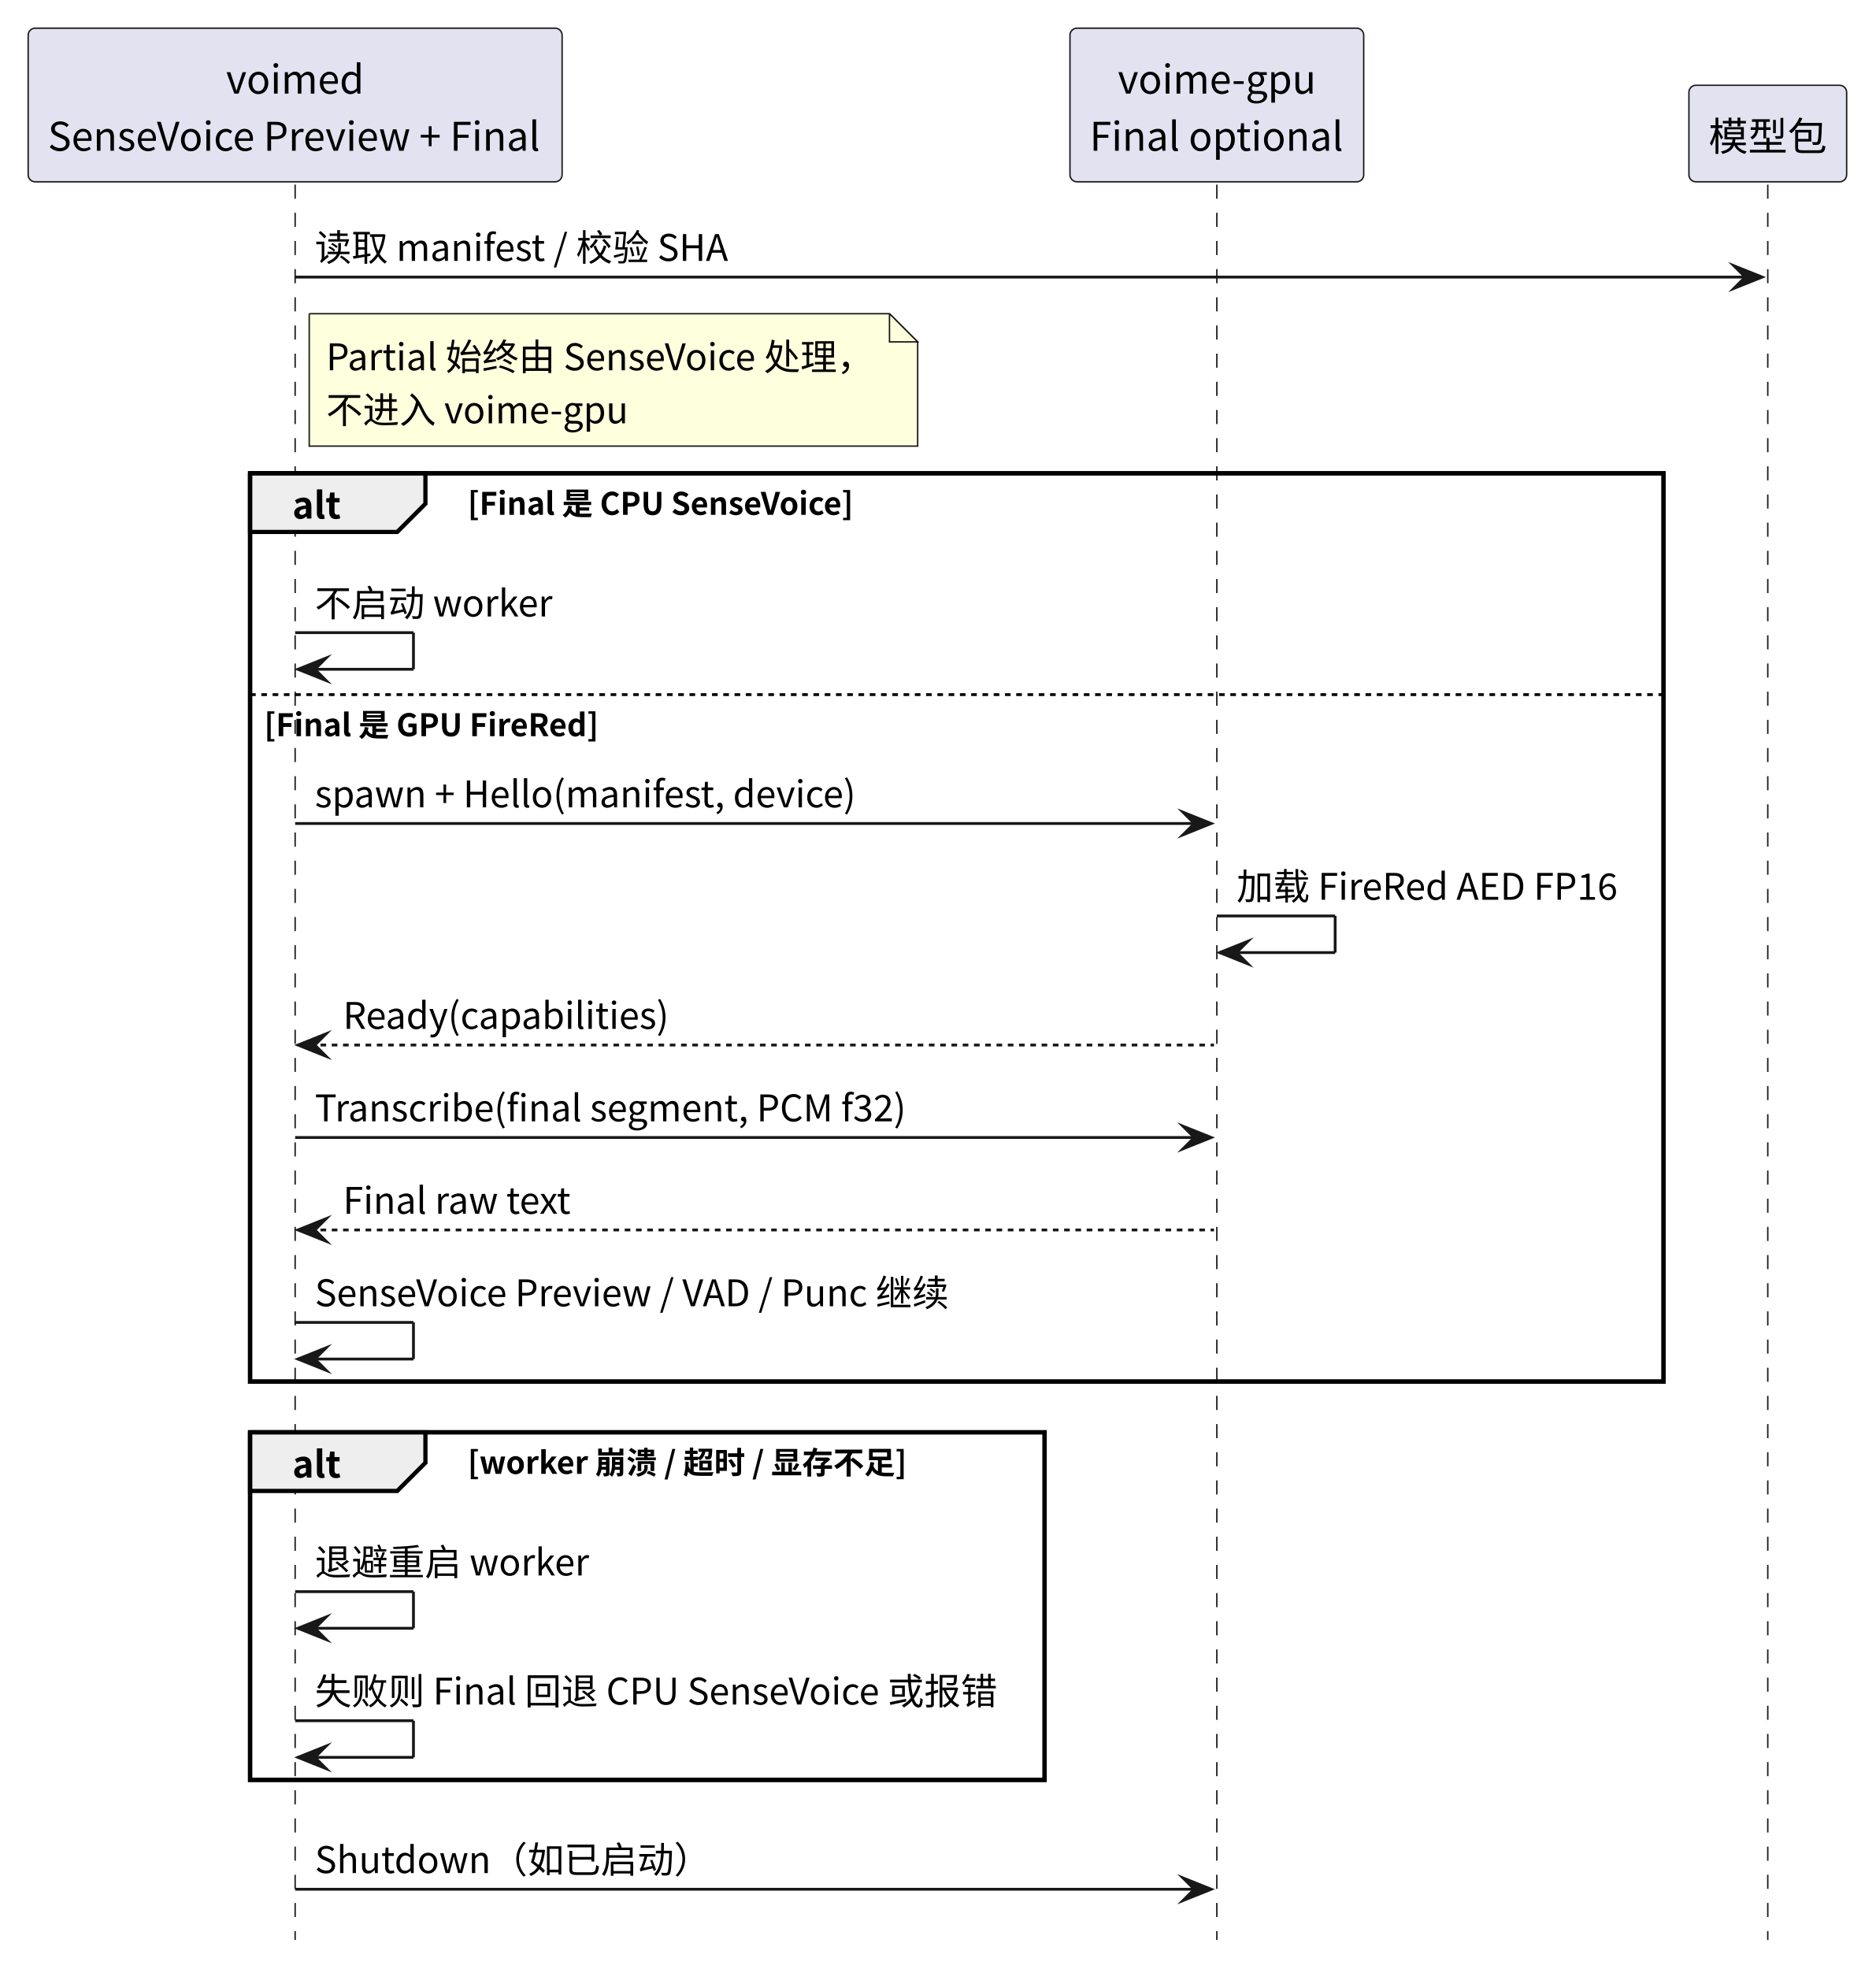
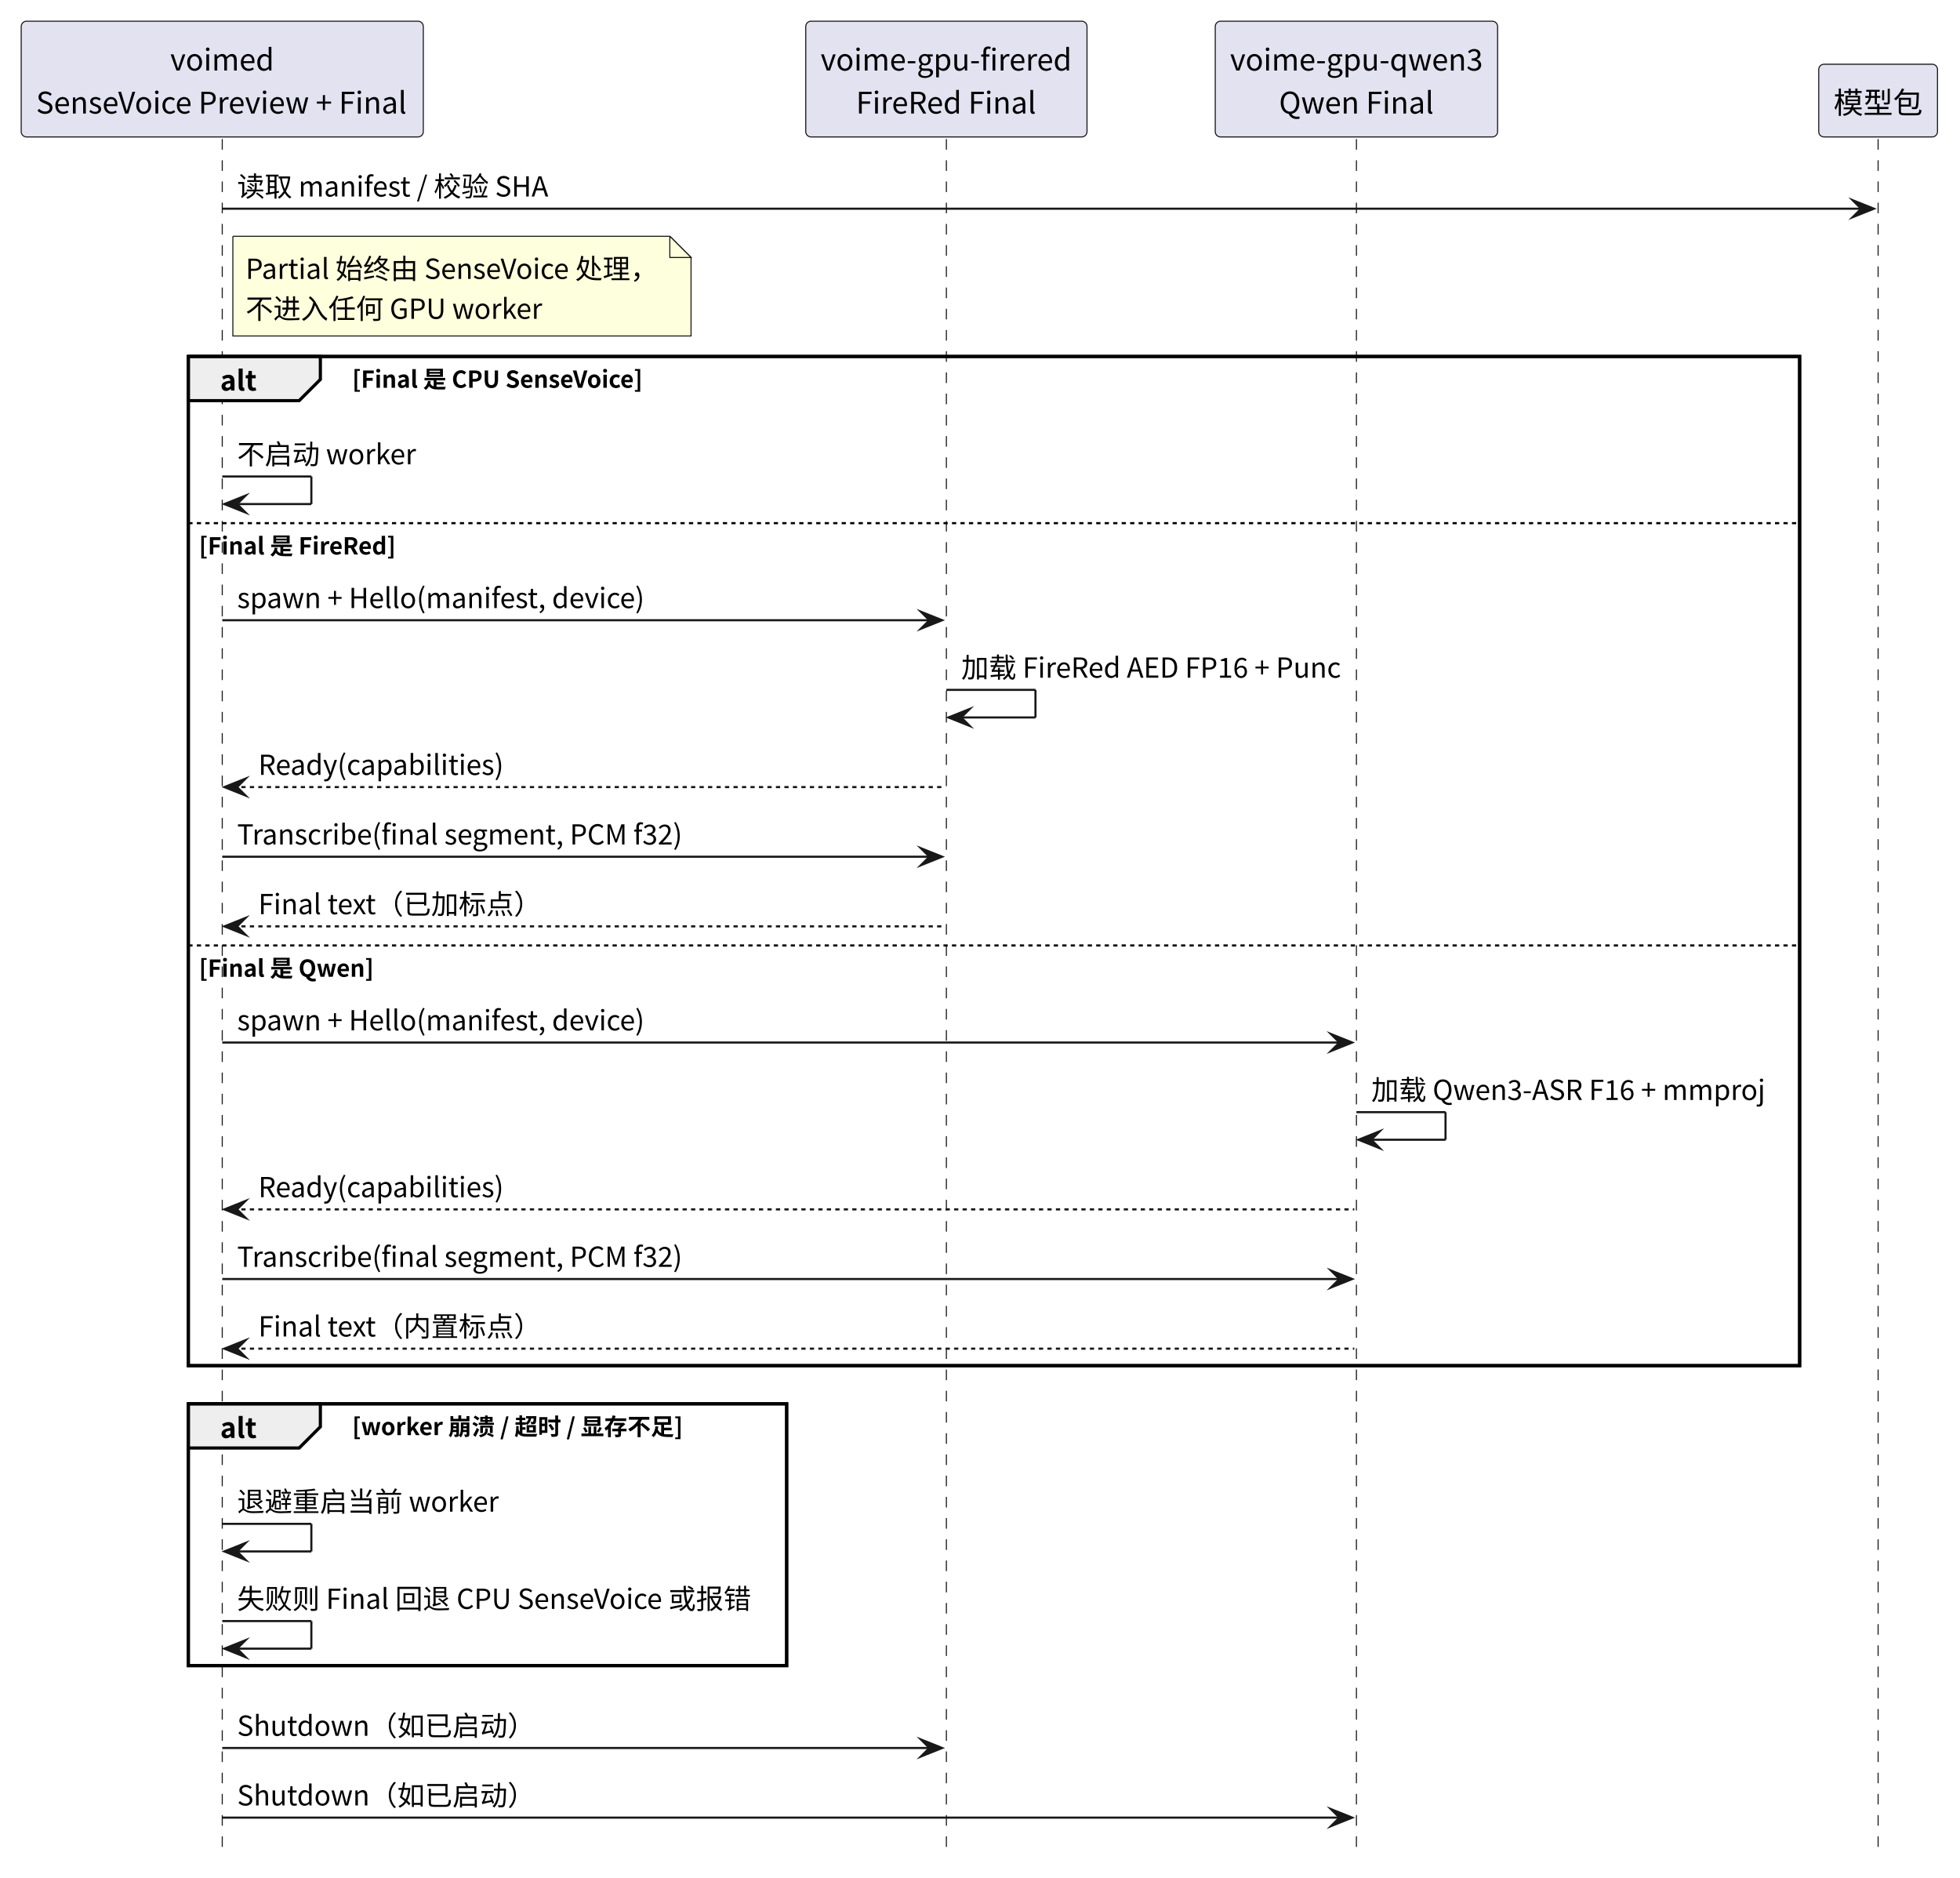
- <svg xmlns="http://www.w3.org/2000/svg" version="1.1" data-diagram-type="SEQUENCE" style="width:666px;height:699px;background:#FFFFFF;" width="666px" height="699px" viewBox="0 0 666 699" zoomAndPan="magnify" preserveAspectRatio="none" contentStyleType="text/css">
+ <svg xmlns="http://www.w3.org/2000/svg" version="1.1" data-diagram-type="SEQUENCE" style="width:924px;height:885px;background:#FFFFFF;" width="924px" height="885px" viewBox="0 0 924 885" zoomAndPan="magnify" preserveAspectRatio="none" contentStyleType="text/css">
  <defs />
  <g font-family="sans-serif" lengthAdjust="spacing">
-     <rect x="88.78" y="168.016" width="501.807" height="322.448" fill="none" style="stroke:#000;stroke-width:1.5;" />
-     <rect x="88.78" y="508.464" width="282.074" height="123.4" fill="none" style="stroke:#000;stroke-width:1.5;" />
+     <rect x="88.78" y="168.016" width="759.619" height="475.672" fill="none" style="stroke:#000;stroke-width:1.5;" />
+     <rect x="88.78" y="661.688" width="282.074" height="123.4" fill="none" style="stroke:#000;stroke-width:1.5;" />
    <g>
-       <rect x="101.28" y="65.544" width="8" height="623.144" fill="#000" fill-opacity="0" />
-       <line x1="104.78" y1="65.544" x2="104.78" y2="688.688" style="stroke:#181818;stroke-width:0.5;stroke-dasharray:5,5;" />
+       <rect x="101.28" y="65.544" width="8" height="809.192" fill="#000" fill-opacity="0" />
+       <line x1="104.78" y1="65.544" x2="104.78" y2="874.736" style="stroke:#181818;stroke-width:0.5;stroke-dasharray:5,5;" />
    </g>
    <g>
-       <rect x="428.497" y="65.544" width="8" height="623.144" fill="#000" fill-opacity="0" />
-       <line x1="431.997" y1="65.544" x2="431.997" y2="688.688" style="stroke:#181818;stroke-width:0.5;stroke-dasharray:5,5;" />
+       <rect x="442.651" y="65.544" width="8" height="809.192" fill="#000" fill-opacity="0" />
+       <line x1="446.151" y1="65.544" x2="446.151" y2="874.736" style="stroke:#181818;stroke-width:0.5;stroke-dasharray:5,5;" />
    </g>
    <g>
-       <rect x="624.087" y="65.544" width="8" height="623.144" fill="#000" fill-opacity="0" />
-       <line x1="627.587" y1="65.544" x2="627.587" y2="688.688" style="stroke:#181818;stroke-width:0.5;stroke-dasharray:5,5;" />
+       <rect x="635.96" y="65.544" width="8" height="809.192" fill="#000" fill-opacity="0" />
+       <line x1="639.46" y1="65.544" x2="639.46" y2="874.736" style="stroke:#181818;stroke-width:0.5;stroke-dasharray:5,5;" />
+     </g>
+     <g>
+       <rect x="881.899" y="65.544" width="8" height="809.192" fill="#000" fill-opacity="0" />
+       <line x1="885.399" y1="65.544" x2="885.399" y2="874.736" style="stroke:#181818;stroke-width:0.5;stroke-dasharray:5,5;" />
    </g>
    <rect x="10" y="10" width="189.559" height="54.544" fill="#E2E2F0" style="stroke:#181818;stroke-width:0.5;" rx="2.5" ry="2.5" />
    <text x="80.266" y="33.24" fill="#000" font-size="14" textLength="49.028" font-family="'Noto Sans CJK SC'">voimed</text>
    <text x="17" y="53.512" fill="#000" font-size="14" textLength="175.559" font-family="'Noto Sans CJK SC'">SenseVoice Preview + Final</text>
-     <rect x="379.854" y="10" width="104.286" height="54.544" fill="#E2E2F0" style="stroke:#181818;stroke-width:0.5;" rx="2.5" ry="2.5" />
-     <text x="396.857" y="33.24" fill="#000" font-size="14" textLength="70.28" font-family="'Noto Sans CJK SC'">voime-gpu</text>
-     <text x="386.854" y="53.512" fill="#000" font-size="14" textLength="90.286" font-family="'Noto Sans CJK SC'">Final optional</text>
-     <rect x="599.587" y="30.272" width="56" height="34.272" fill="#E2E2F0" style="stroke:#181818;stroke-width:0.5;" rx="2.5" ry="2.5" />
-     <text x="606.587" y="53.512" fill="#000" font-size="14" textLength="42" font-family="'Noto Sans CJK SC'">模型包</text>
-     <polygon points="615.587,94.368,625.587,98.368,615.587,102.368,619.587,98.368" fill="#181818" style="stroke:#181818;stroke-width:1;stroke-linejoin:miter;stroke-miterlimit:10;" />
-     <line x1="104.78" y1="98.368" x2="621.587" y2="98.368" style="stroke:#181818;stroke-width:1;" />
+     <rect x="379.854" y="10" width="132.594" height="54.544" fill="#E2E2F0" style="stroke:#181818;stroke-width:0.5;" rx="2.5" ry="2.5" />
+     <text x="386.854" y="33.24" fill="#000" font-size="14" textLength="118.594" font-family="'Noto Sans CJK SC'">voime-gpu-firered</text>
+     <text x="403.549" y="53.512" fill="#000" font-size="14" textLength="85.204" font-family="'Noto Sans CJK SC'">FireRed Final</text>
+     <rect x="572.904" y="10" width="133.112" height="54.544" fill="#E2E2F0" style="stroke:#181818;stroke-width:0.5;" rx="2.5" ry="2.5" />
+     <text x="579.904" y="33.24" fill="#000" font-size="14" textLength="119.112" font-family="'Noto Sans CJK SC'">voime-gpu-qwen3</text>
+     <text x="602.948" y="53.512" fill="#000" font-size="14" textLength="73.024" font-family="'Noto Sans CJK SC'">Qwen Final</text>
+     <rect x="857.399" y="30.272" width="56" height="34.272" fill="#E2E2F0" style="stroke:#181818;stroke-width:0.5;" rx="2.5" ry="2.5" />
+     <text x="864.399" y="53.512" fill="#000" font-size="14" textLength="42" font-family="'Noto Sans CJK SC'">模型包</text>
+     <polygon points="873.399,94.368,883.399,98.368,873.399,102.368,877.399,98.368" fill="#181818" style="stroke:#181818;stroke-width:1;stroke-linejoin:miter;stroke-miterlimit:10;" />
+     <line x1="104.78" y1="98.368" x2="879.399" y2="98.368" style="stroke:#181818;stroke-width:1;" />
    <text x="111.78" y="92.624" fill="#000" font-size="13" textLength="147.134" font-family="'Noto Sans CJK SC'">读取 manifest / 校验 SHA</text>
    <path d="M109.78,111.368 L109.78,158.368 L325.78,158.368 L325.78,121.368 L315.78,111.368 L109.78,111.368" style="stroke:#181818;stroke-width:0.5;" fill="#FEFFDD" />
    <path d="M315.78,111.368 L315.78,121.368 L325.78,121.368 L315.78,111.368" style="stroke:#181818;stroke-width:0.5;" fill="#FEFFDD" />
    <text x="115.78" y="131.448" fill="#000" font-size="13" textLength="195.741" font-family="'Noto Sans CJK SC'">Partial 始终由 SenseVoice 处理，</text>
-     <text x="115.78" y="150.272" fill="#000" font-size="13" textLength="107.172" font-family="'Noto Sans CJK SC'">不进入 voime-gpu</text>
+     <text x="115.78" y="150.272" fill="#000" font-size="13" textLength="140.153" font-family="'Noto Sans CJK SC'">不进入任何 GPU worker</text>
    <path d="M88.78,168.016 L151.031,168.016 L151.031,178.84 L141.031,188.84 L88.78,188.84 L88.78,168.016" style="stroke:#000;stroke-width:1.5;" fill="#EEE" />
-     <rect x="88.78" y="168.016" width="501.807" height="322.448" fill="none" style="stroke:#000;stroke-width:1.5;" />
+     <rect x="88.78" y="168.016" width="759.619" height="475.672" fill="none" style="stroke:#000;stroke-width:1.5;" />
    <text x="103.78" y="184.096" fill="#000" font-size="13" textLength="17.251" font-weight="700" font-family="'Noto Sans CJK SC'">alt</text>
    <text x="166.031" y="182.776" fill="#000" font-size="11" textLength="137.752" font-weight="700" font-family="'Noto Sans CJK SC'">[Final 是 CPU SenseVoice]</text>
    <line x1="104.78" y1="224.592" x2="146.78" y2="224.592" style="stroke:#181818;stroke-width:1;" />
    <line x1="146.78" y1="224.592" x2="146.78" y2="237.592" style="stroke:#181818;stroke-width:1;" />
    <line x1="105.78" y1="237.592" x2="146.78" y2="237.592" style="stroke:#181818;stroke-width:1;" />
    <polygon points="115.78,233.592,105.78,237.592,115.78,241.592,111.78,237.592" fill="#181818" style="stroke:#181818;stroke-width:1;stroke-linejoin:miter;stroke-miterlimit:10;" />
    <text x="111.78" y="218.848" fill="#000" font-size="13" textLength="84.682" font-family="'Noto Sans CJK SC'">不启动 worker</text>
-     <line x1="88.78" y1="246.592" x2="590.587" y2="246.592" style="stroke:#000;stroke-width:1;stroke-dasharray:2,2;" />
-     <text x="93.78" y="261.352" fill="#000" font-size="11" textLength="118.997" font-weight="700" font-family="'Noto Sans CJK SC'">[Final 是 GPU FireRed]</text>
-     <polygon points="419.997,288.344,429.997,292.344,419.997,296.344,423.997,292.344" fill="#181818" style="stroke:#181818;stroke-width:1;stroke-linejoin:miter;stroke-miterlimit:10;" />
-     <line x1="104.78" y1="292.344" x2="425.997" y2="292.344" style="stroke:#181818;stroke-width:1;" />
+     <line x1="88.78" y1="246.592" x2="848.399" y2="246.592" style="stroke:#000;stroke-width:1;stroke-dasharray:2,2;" />
+     <text x="93.78" y="261.352" fill="#000" font-size="11" textLength="93.048" font-weight="700" font-family="'Noto Sans CJK SC'">[Final 是 FireRed]</text>
+     <polygon points="434.151,288.344,444.151,292.344,434.151,296.344,438.151,292.344" fill="#181818" style="stroke:#181818;stroke-width:1;stroke-linejoin:miter;stroke-miterlimit:10;" />
+     <line x1="104.78" y1="292.344" x2="440.151" y2="292.344" style="stroke:#181818;stroke-width:1;" />
    <text x="111.78" y="286.6" fill="#000" font-size="13" textLength="192.816" font-family="'Noto Sans CJK SC'">spawn + Hello(manifest, device)</text>
-     <line x1="431.997" y1="325.168" x2="473.997" y2="325.168" style="stroke:#181818;stroke-width:1;" />
-     <line x1="473.997" y1="325.168" x2="473.997" y2="338.168" style="stroke:#181818;stroke-width:1;" />
-     <line x1="432.997" y1="338.168" x2="473.997" y2="338.168" style="stroke:#181818;stroke-width:1;" />
-     <polygon points="442.997,334.168,432.997,338.168,442.997,342.168,438.997,338.168" fill="#181818" style="stroke:#181818;stroke-width:1;stroke-linejoin:miter;stroke-miterlimit:10;" />
-     <text x="438.997" y="319.424" fill="#000" font-size="13" textLength="135.59" font-family="'Noto Sans CJK SC'">加载 FireRed AED FP16</text>
+     <line x1="446.151" y1="325.168" x2="488.151" y2="325.168" style="stroke:#181818;stroke-width:1;" />
+     <line x1="488.151" y1="325.168" x2="488.151" y2="338.168" style="stroke:#181818;stroke-width:1;" />
+     <line x1="447.151" y1="338.168" x2="488.151" y2="338.168" style="stroke:#181818;stroke-width:1;" />
+     <polygon points="457.151,334.168,447.151,338.168,457.151,342.168,453.151,338.168" fill="#181818" style="stroke:#181818;stroke-width:1;stroke-linejoin:miter;stroke-miterlimit:10;" />
+     <text x="453.151" y="319.424" fill="#000" font-size="13" textLength="179.309" font-family="'Noto Sans CJK SC'">加载 FireRed AED FP16 + Punc</text>
    <polygon points="115.78,366.992,105.78,370.992,115.78,374.992,111.78,370.992" fill="#181818" style="stroke:#181818;stroke-width:1;stroke-linejoin:miter;stroke-miterlimit:10;" />
-     <line x1="109.78" y1="370.992" x2="430.997" y2="370.992" style="stroke:#181818;stroke-width:1;stroke-dasharray:2,2;" />
+     <line x1="109.78" y1="370.992" x2="445.151" y2="370.992" style="stroke:#181818;stroke-width:1;stroke-dasharray:2,2;" />
    <text x="121.78" y="365.248" fill="#000" font-size="13" textLength="116.363" font-family="'Noto Sans CJK SC'">Ready(capabilities)</text>
-     <polygon points="419.997,399.816,429.997,403.816,419.997,407.816,423.997,403.816" fill="#181818" style="stroke:#181818;stroke-width:1;stroke-linejoin:miter;stroke-miterlimit:10;" />
-     <line x1="104.78" y1="403.816" x2="425.997" y2="403.816" style="stroke:#181818;stroke-width:1;" />
+     <polygon points="434.151,399.816,444.151,403.816,434.151,407.816,438.151,403.816" fill="#181818" style="stroke:#181818;stroke-width:1;stroke-linejoin:miter;stroke-miterlimit:10;" />
+     <line x1="104.78" y1="403.816" x2="440.151" y2="403.816" style="stroke:#181818;stroke-width:1;" />
    <text x="111.78" y="398.072" fill="#000" font-size="13" textLength="210.951" font-family="'Noto Sans CJK SC'">Transcribe(final segment, PCM f32)</text>
    <polygon points="115.78,432.64,105.78,436.64,115.78,440.64,111.78,436.64" fill="#181818" style="stroke:#181818;stroke-width:1;stroke-linejoin:miter;stroke-miterlimit:10;" />
-     <line x1="109.78" y1="436.64" x2="430.997" y2="436.64" style="stroke:#181818;stroke-width:1;stroke-dasharray:2,2;" />
-     <text x="121.78" y="430.896" fill="#000" font-size="13" textLength="81.783" font-family="'Noto Sans CJK SC'">Final raw text</text>
-     <line x1="104.78" y1="469.464" x2="146.78" y2="469.464" style="stroke:#181818;stroke-width:1;" />
-     <line x1="146.78" y1="469.464" x2="146.78" y2="482.464" style="stroke:#181818;stroke-width:1;" />
-     <line x1="105.78" y1="482.464" x2="146.78" y2="482.464" style="stroke:#181818;stroke-width:1;" />
-     <polygon points="115.78,478.464,105.78,482.464,115.78,486.464,111.78,482.464" fill="#181818" style="stroke:#181818;stroke-width:1;stroke-linejoin:miter;stroke-miterlimit:10;" />
-     <text x="111.78" y="463.72" fill="#000" font-size="13" textLength="226.044" font-family="'Noto Sans CJK SC'">SenseVoice Preview / VAD / Punc 继续</text>
-     <path d="M88.78,508.464 L151.031,508.464 L151.031,519.288 L141.031,529.288 L88.78,529.288 L88.78,508.464" style="stroke:#000;stroke-width:1.5;" fill="#EEE" />
-     <rect x="88.78" y="508.464" width="282.074" height="123.4" fill="none" style="stroke:#000;stroke-width:1.5;" />
-     <text x="103.78" y="524.544" fill="#000" font-size="13" textLength="17.251" font-weight="700" font-family="'Noto Sans CJK SC'">alt</text>
-     <text x="166.031" y="523.224" fill="#000" font-size="11" textLength="156.32" font-weight="700" font-family="'Noto Sans CJK SC'">[worker 崩溃 / 超时 / 显存不足]</text>
-     <line x1="104.78" y1="565.04" x2="146.78" y2="565.04" style="stroke:#181818;stroke-width:1;" />
-     <line x1="146.78" y1="565.04" x2="146.78" y2="578.04" style="stroke:#181818;stroke-width:1;" />
-     <line x1="105.78" y1="578.04" x2="146.78" y2="578.04" style="stroke:#181818;stroke-width:1;" />
-     <polygon points="115.78,574.04,105.78,578.04,115.78,582.04,111.78,578.04" fill="#181818" style="stroke:#181818;stroke-width:1;stroke-linejoin:miter;stroke-miterlimit:10;" />
-     <text x="111.78" y="559.296" fill="#000" font-size="13" textLength="97.682" font-family="'Noto Sans CJK SC'">退避重启 worker</text>
-     <line x1="104.78" y1="610.864" x2="146.78" y2="610.864" style="stroke:#181818;stroke-width:1;" />
-     <line x1="146.78" y1="610.864" x2="146.78" y2="623.864" style="stroke:#181818;stroke-width:1;" />
-     <line x1="105.78" y1="623.864" x2="146.78" y2="623.864" style="stroke:#181818;stroke-width:1;" />
-     <polygon points="115.78,619.864,105.78,623.864,115.78,627.864,111.78,623.864" fill="#181818" style="stroke:#181818;stroke-width:1;stroke-linejoin:miter;stroke-miterlimit:10;" />
-     <text x="111.78" y="605.12" fill="#000" font-size="13" textLength="243.074" font-family="'Noto Sans CJK SC'">失败则 Final 回退 CPU SenseVoice 或报错</text>
-     <polygon points="419.997,666.688,429.997,670.688,419.997,674.688,423.997,670.688" fill="#181818" style="stroke:#181818;stroke-width:1;stroke-linejoin:miter;stroke-miterlimit:10;" />
-     <line x1="104.78" y1="670.688" x2="425.997" y2="670.688" style="stroke:#181818;stroke-width:1;" />
-     <text x="111.78" y="664.944" fill="#000" font-size="13" textLength="140.725" font-family="'Noto Sans CJK SC'">Shutdown（如已启动）</text>
+     <line x1="109.78" y1="436.64" x2="445.151" y2="436.64" style="stroke:#181818;stroke-width:1;stroke-dasharray:2,2;" />
+     <text x="121.78" y="430.896" fill="#000" font-size="13" textLength="134.082" font-family="'Noto Sans CJK SC'">Final text（已加标点）</text>
+     <line x1="88.78" y1="445.64" x2="848.399" y2="445.64" style="stroke:#000;stroke-width:1;stroke-dasharray:2,2;" />
+     <text x="93.78" y="460.4" fill="#000" font-size="11" textLength="82.51" font-weight="700" font-family="'Noto Sans CJK SC'">[Final 是 Qwen]</text>
+     <polygon points="627.46,487.392,637.46,491.392,627.46,495.392,631.46,491.392" fill="#181818" style="stroke:#181818;stroke-width:1;stroke-linejoin:miter;stroke-miterlimit:10;" />
+     <line x1="104.78" y1="491.392" x2="633.46" y2="491.392" style="stroke:#181818;stroke-width:1;" />
+     <text x="111.78" y="485.648" fill="#000" font-size="13" textLength="192.816" font-family="'Noto Sans CJK SC'">spawn + Hello(manifest, device)</text>
+     <line x1="639.46" y1="524.216" x2="681.46" y2="524.216" style="stroke:#181818;stroke-width:1;" />
+     <line x1="681.46" y1="524.216" x2="681.46" y2="537.216" style="stroke:#181818;stroke-width:1;" />
+     <line x1="640.46" y1="537.216" x2="681.46" y2="537.216" style="stroke:#181818;stroke-width:1;" />
+     <polygon points="650.46,533.216,640.46,537.216,650.46,541.216,646.46,537.216" fill="#181818" style="stroke:#181818;stroke-width:1;stroke-linejoin:miter;stroke-miterlimit:10;" />
+     <text x="646.46" y="518.472" fill="#000" font-size="13" textLength="185.939" font-family="'Noto Sans CJK SC'">加载 Qwen3-ASR F16 + mmproj</text>
+     <polygon points="115.78,566.04,105.78,570.04,115.78,574.04,111.78,570.04" fill="#181818" style="stroke:#181818;stroke-width:1;stroke-linejoin:miter;stroke-miterlimit:10;" />
+     <line x1="109.78" y1="570.04" x2="638.46" y2="570.04" style="stroke:#181818;stroke-width:1;stroke-dasharray:2,2;" />
+     <text x="121.78" y="564.296" fill="#000" font-size="13" textLength="116.363" font-family="'Noto Sans CJK SC'">Ready(capabilities)</text>
+     <polygon points="627.46,598.864,637.46,602.864,627.46,606.864,631.46,602.864" fill="#181818" style="stroke:#181818;stroke-width:1;stroke-linejoin:miter;stroke-miterlimit:10;" />
+     <line x1="104.78" y1="602.864" x2="633.46" y2="602.864" style="stroke:#181818;stroke-width:1;" />
+     <text x="111.78" y="597.12" fill="#000" font-size="13" textLength="210.951" font-family="'Noto Sans CJK SC'">Transcribe(final segment, PCM f32)</text>
+     <polygon points="115.78,631.688,105.78,635.688,115.78,639.688,111.78,635.688" fill="#181818" style="stroke:#181818;stroke-width:1;stroke-linejoin:miter;stroke-miterlimit:10;" />
+     <line x1="109.78" y1="635.688" x2="638.46" y2="635.688" style="stroke:#181818;stroke-width:1;stroke-dasharray:2,2;" />
+     <text x="121.78" y="629.944" fill="#000" font-size="13" textLength="134.082" font-family="'Noto Sans CJK SC'">Final text（内置标点）</text>
+     <path d="M88.78,661.688 L151.031,661.688 L151.031,672.512 L141.031,682.512 L88.78,682.512 L88.78,661.688" style="stroke:#000;stroke-width:1.5;" fill="#EEE" />
+     <rect x="88.78" y="661.688" width="282.074" height="123.4" fill="none" style="stroke:#000;stroke-width:1.5;" />
+     <text x="103.78" y="677.768" fill="#000" font-size="13" textLength="17.251" font-weight="700" font-family="'Noto Sans CJK SC'">alt</text>
+     <text x="166.031" y="676.448" fill="#000" font-size="11" textLength="156.32" font-weight="700" font-family="'Noto Sans CJK SC'">[worker 崩溃 / 超时 / 显存不足]</text>
+     <line x1="104.78" y1="718.264" x2="146.78" y2="718.264" style="stroke:#181818;stroke-width:1;" />
+     <line x1="146.78" y1="718.264" x2="146.78" y2="731.264" style="stroke:#181818;stroke-width:1;" />
+     <line x1="105.78" y1="731.264" x2="146.78" y2="731.264" style="stroke:#181818;stroke-width:1;" />
+     <polygon points="115.78,727.264,105.78,731.264,115.78,735.264,111.78,731.264" fill="#181818" style="stroke:#181818;stroke-width:1;stroke-linejoin:miter;stroke-miterlimit:10;" />
+     <text x="111.78" y="712.52" fill="#000" font-size="13" textLength="123.682" font-family="'Noto Sans CJK SC'">退避重启当前 worker</text>
+     <line x1="104.78" y1="764.088" x2="146.78" y2="764.088" style="stroke:#181818;stroke-width:1;" />
+     <line x1="146.78" y1="764.088" x2="146.78" y2="777.088" style="stroke:#181818;stroke-width:1;" />
+     <line x1="105.78" y1="777.088" x2="146.78" y2="777.088" style="stroke:#181818;stroke-width:1;" />
+     <polygon points="115.78,773.088,105.78,777.088,115.78,781.088,111.78,777.088" fill="#181818" style="stroke:#181818;stroke-width:1;stroke-linejoin:miter;stroke-miterlimit:10;" />
+     <text x="111.78" y="758.344" fill="#000" font-size="13" textLength="243.074" font-family="'Noto Sans CJK SC'">失败则 Final 回退 CPU SenseVoice 或报错</text>
+     <polygon points="434.151,819.912,444.151,823.912,434.151,827.912,438.151,823.912" fill="#181818" style="stroke:#181818;stroke-width:1;stroke-linejoin:miter;stroke-miterlimit:10;" />
+     <line x1="104.78" y1="823.912" x2="440.151" y2="823.912" style="stroke:#181818;stroke-width:1;" />
+     <text x="111.78" y="818.168" fill="#000" font-size="13" textLength="140.725" font-family="'Noto Sans CJK SC'">Shutdown（如已启动）</text>
+     <polygon points="627.46,852.736,637.46,856.736,627.46,860.736,631.46,856.736" fill="#181818" style="stroke:#181818;stroke-width:1;stroke-linejoin:miter;stroke-miterlimit:10;" />
+     <line x1="104.78" y1="856.736" x2="633.46" y2="856.736" style="stroke:#181818;stroke-width:1;" />
+     <text x="111.78" y="850.992" fill="#000" font-size="13" textLength="140.725" font-family="'Noto Sans CJK SC'">Shutdown（如已启动）</text>
  </g>
</svg>
